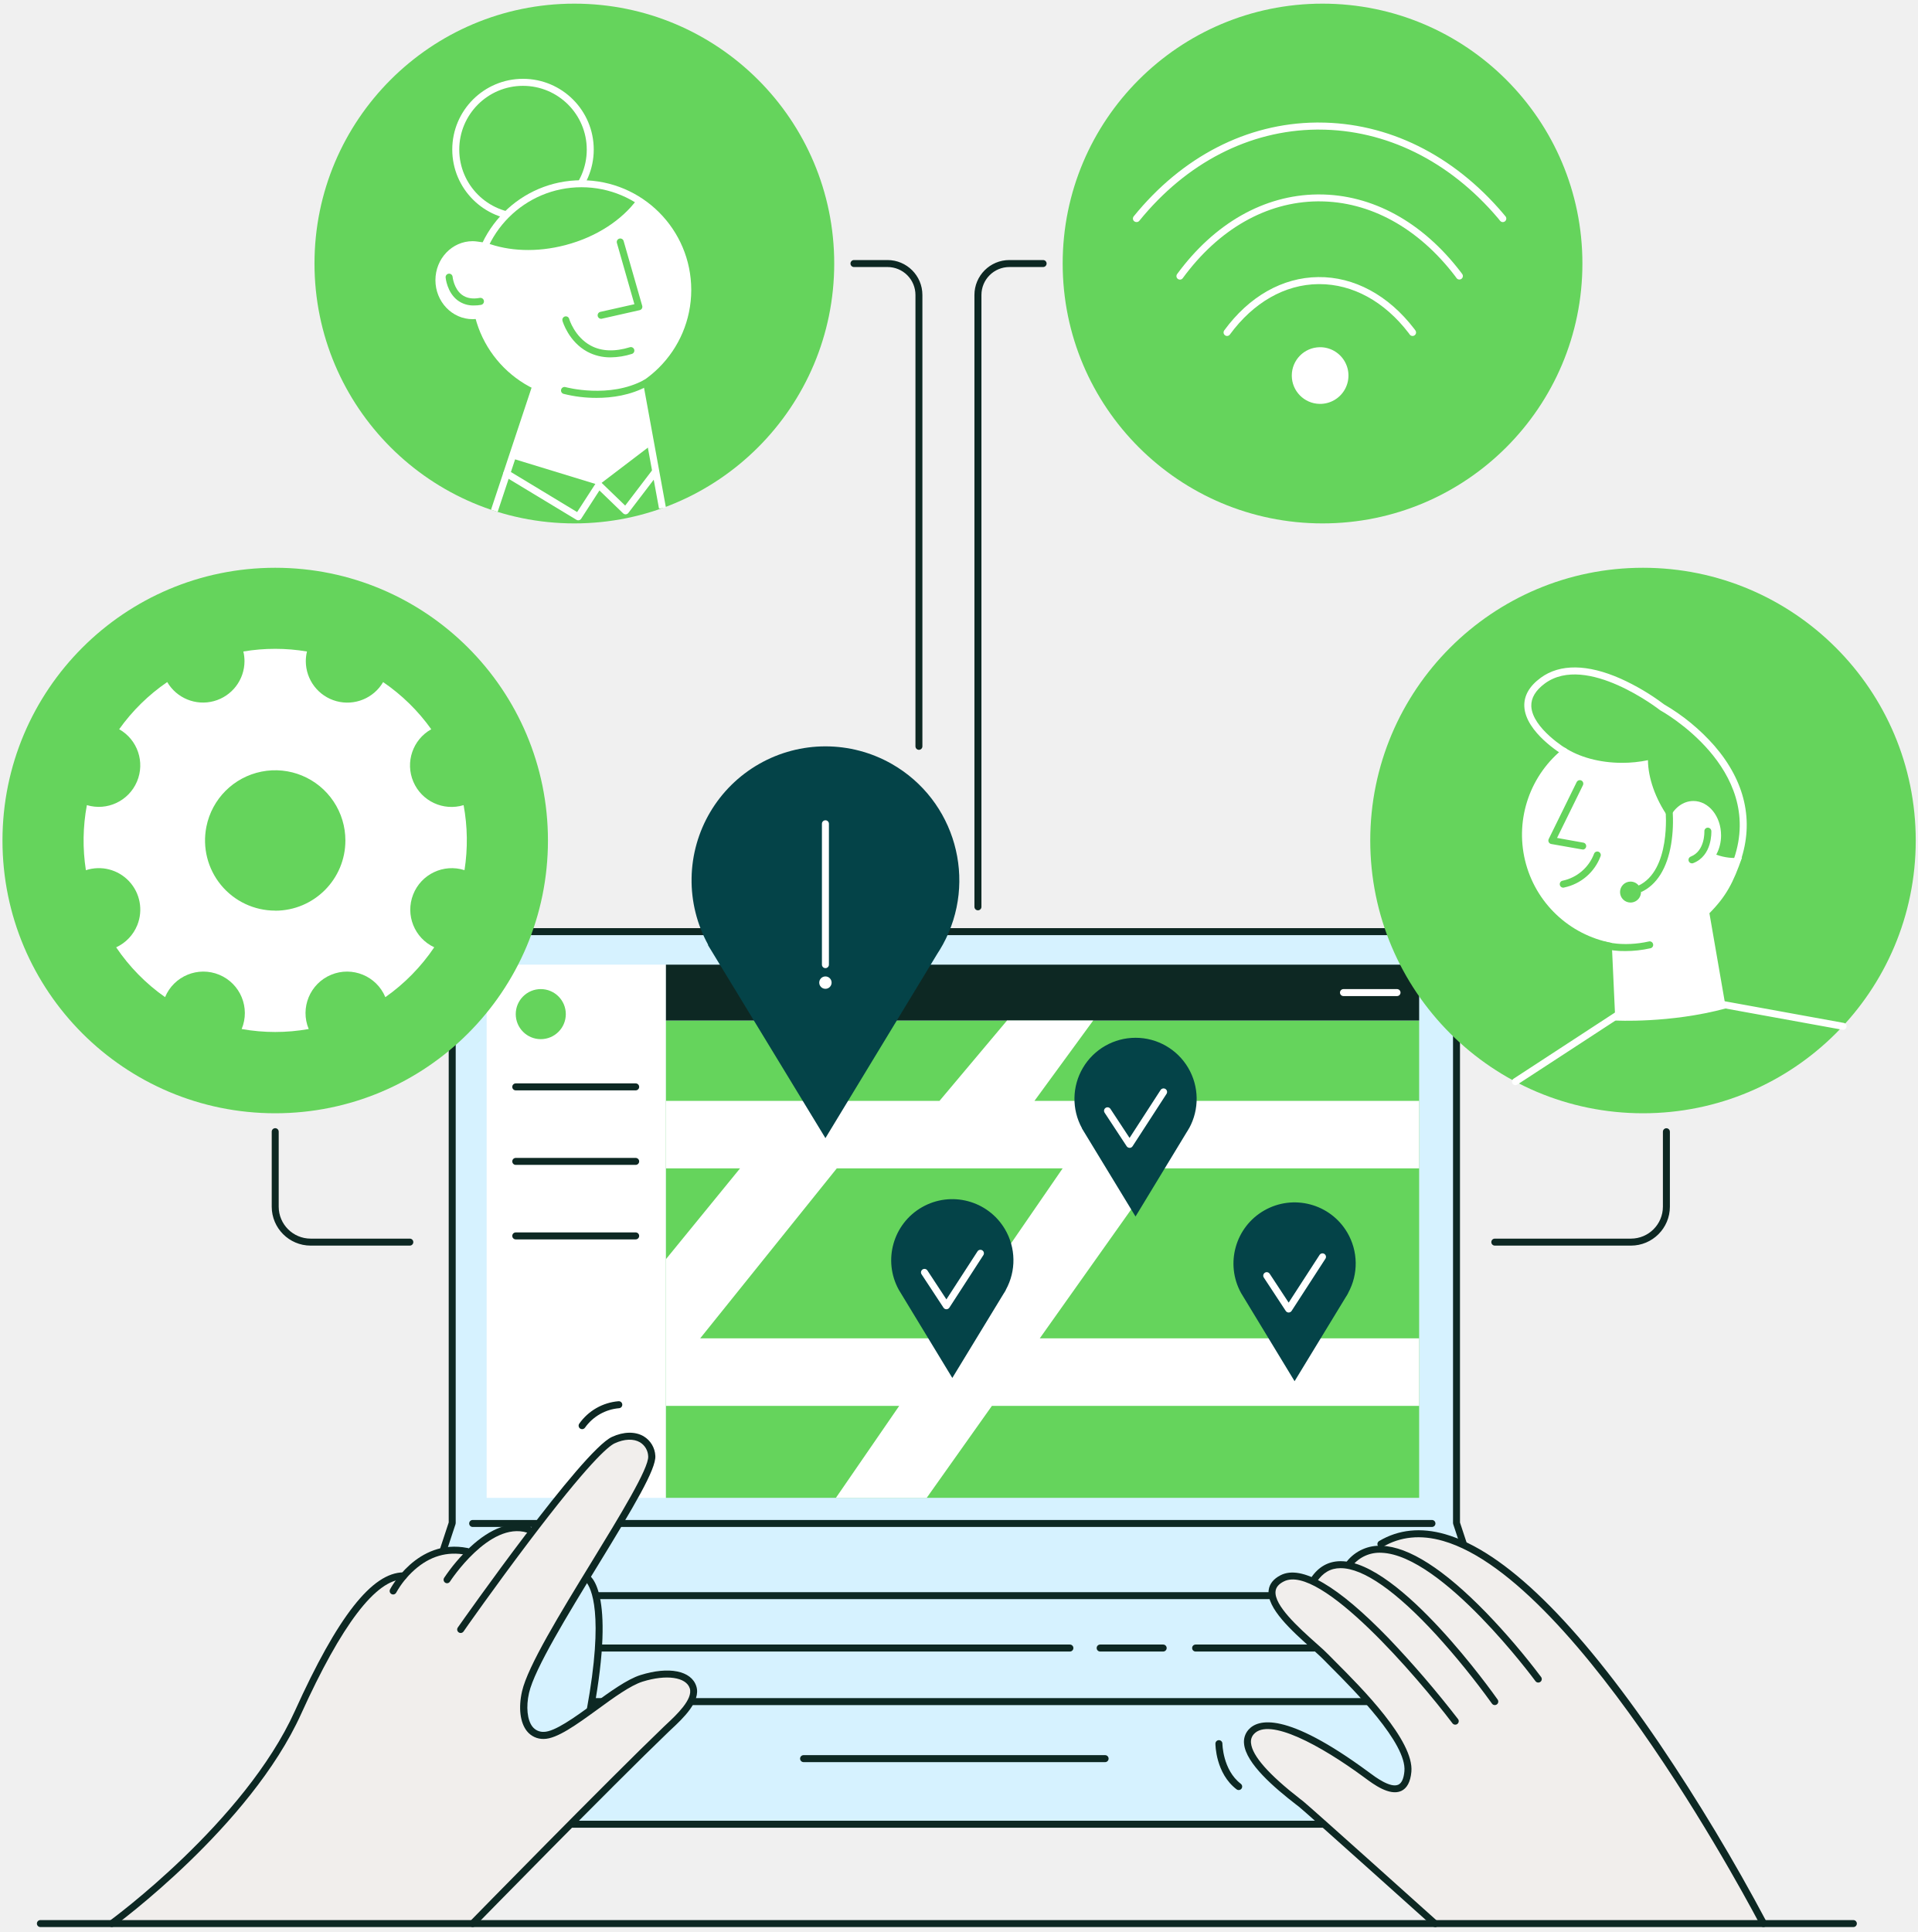
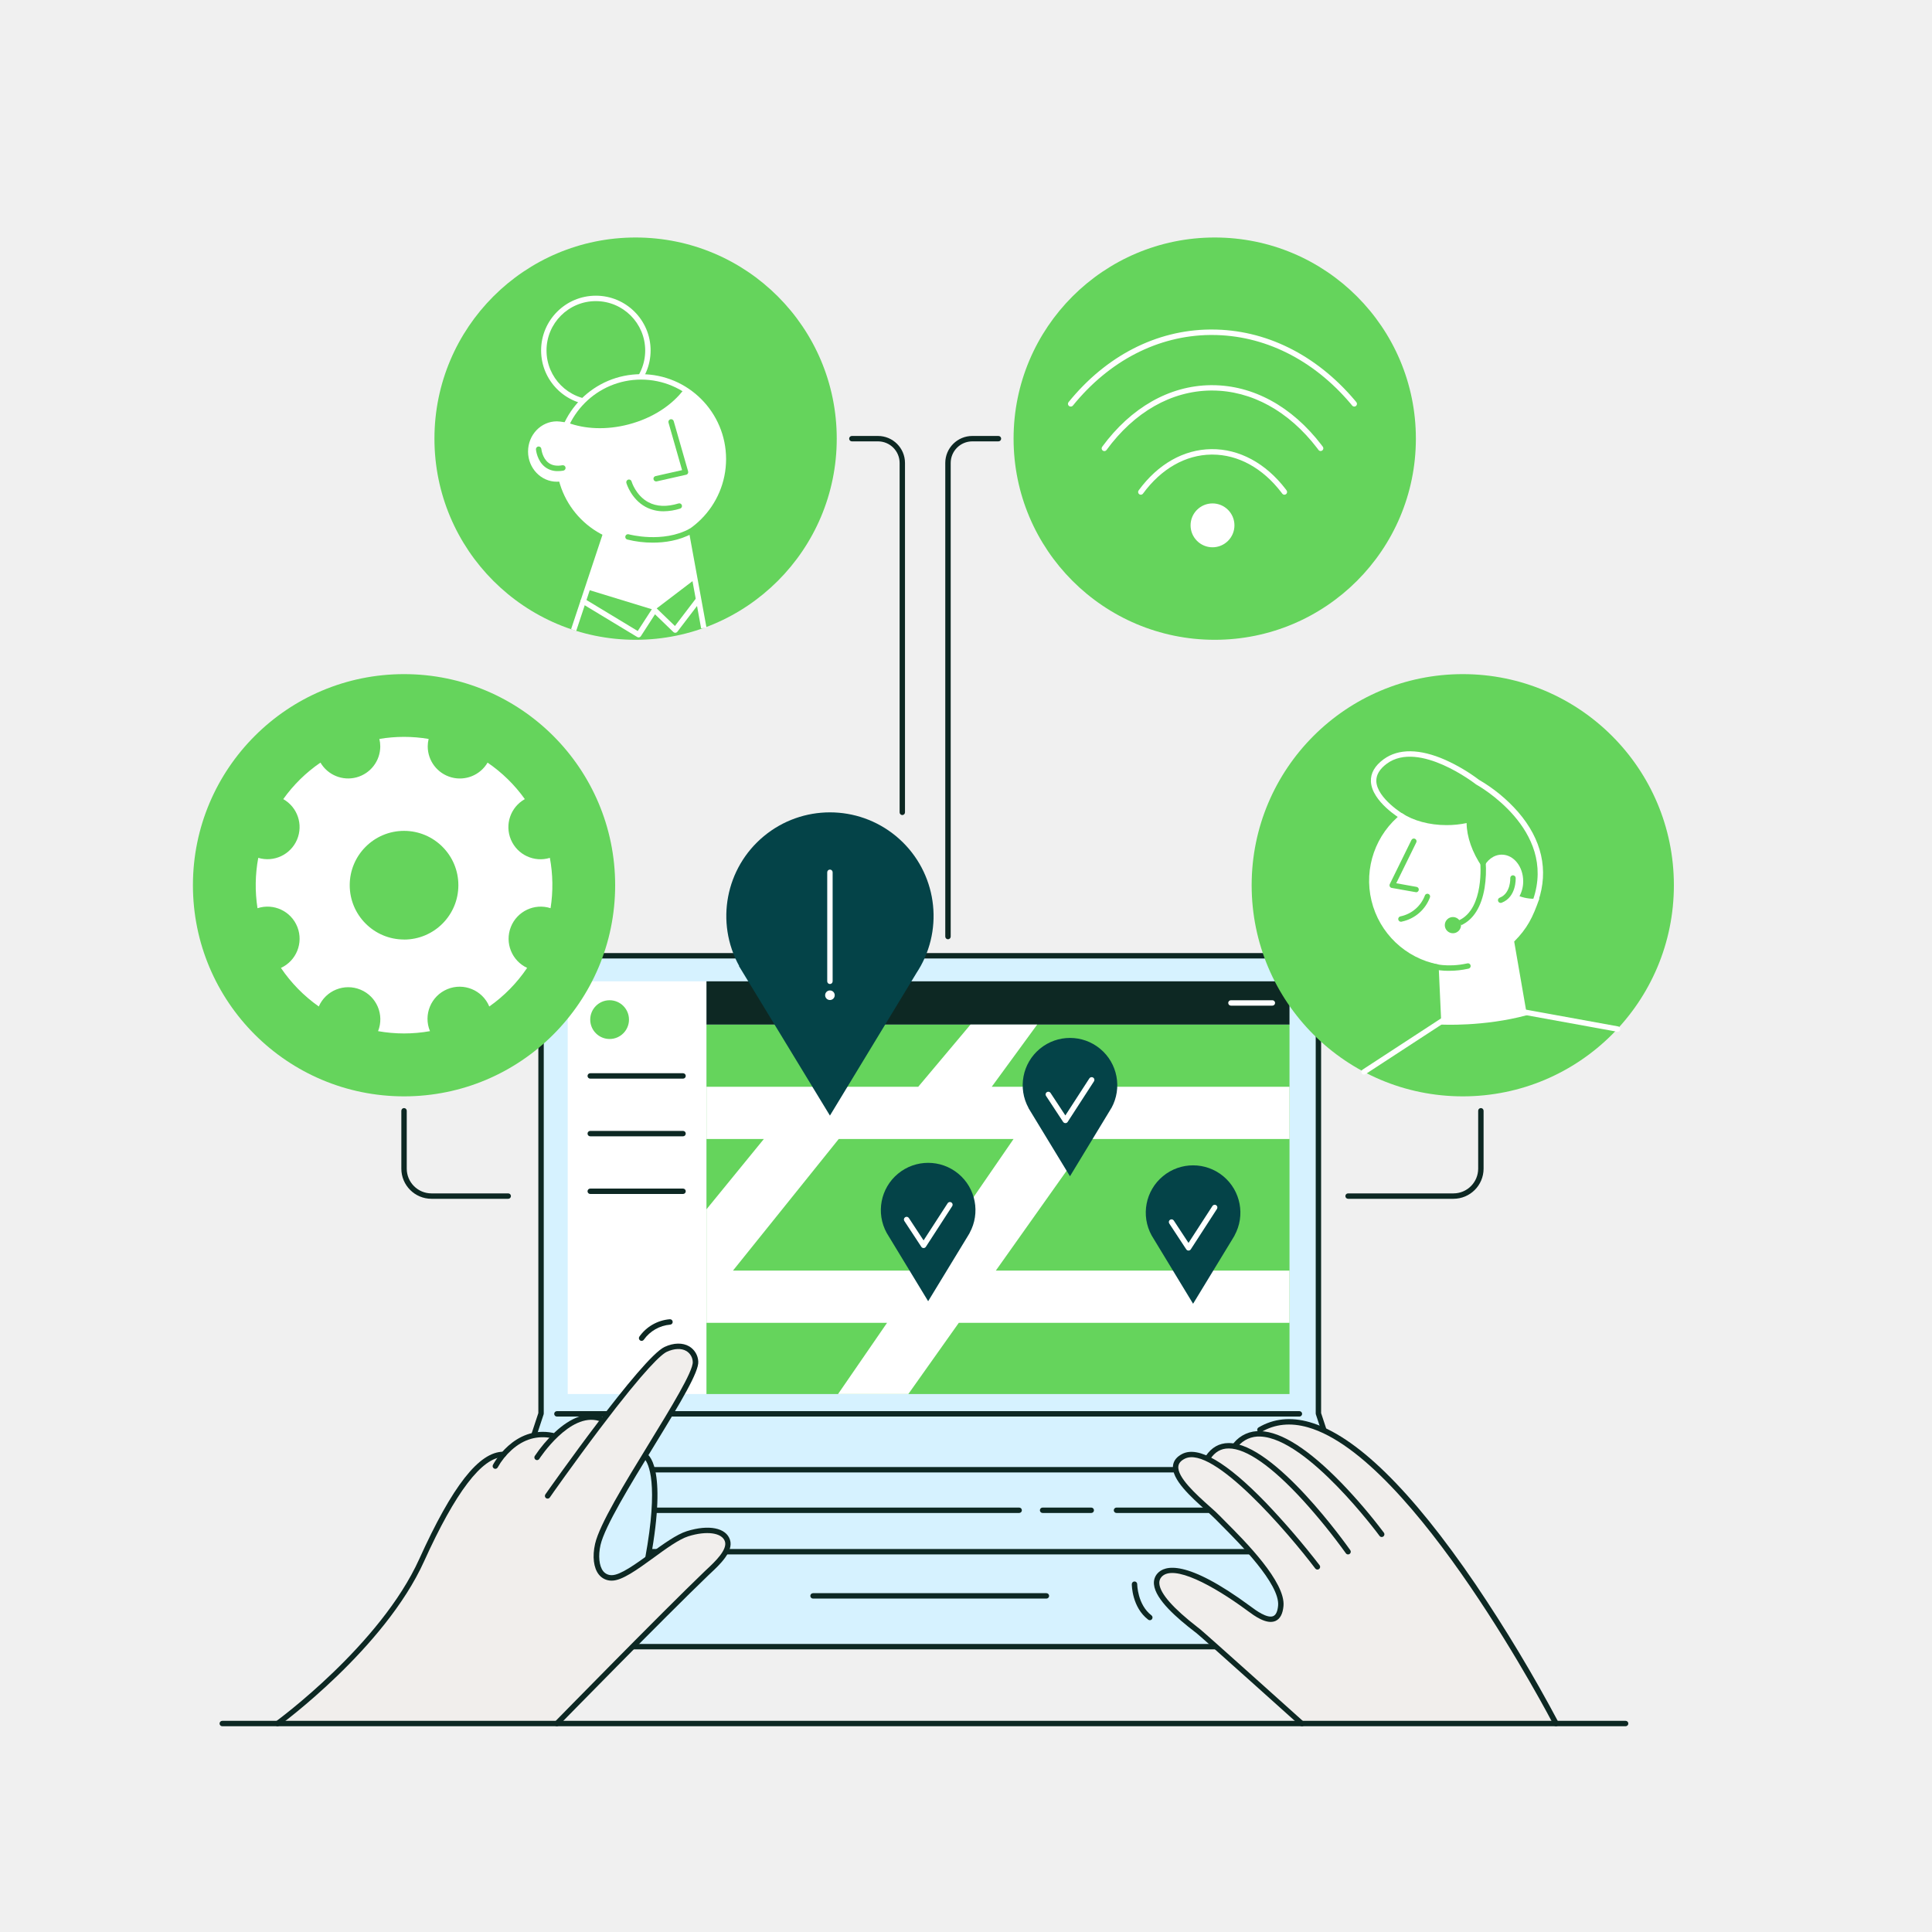
- <svg xmlns="http://www.w3.org/2000/svg" width="272" height="274" fill="none" viewBox="0 0 272 274">
-   <g class="ILUSTRACIÃN 17">
-     <path fill="#D6F2FF" d="M206.572 216.006v-83.877H64.137v83.877l-14.091 42.711h170.617l-14.091-42.711Z" class="Vector" />
-     <path fill="#0D2823" d="M220.663 259.211H50.046a.49.49 0 0 1-.492-.426.496.496 0 0 1 .023-.234l14.064-42.635v-83.788a.496.496 0 0 1 .496-.495h142.435a.496.496 0 0 1 .496.495v83.798l14.064 42.635a.502.502 0 0 1-.063.452.5.5 0 0 1-.406.208v-.01Zm-169.93-.99h169.243l-13.869-42.061a.51.51 0 0 1-.027-.155v-83.382H64.632v83.382c0 .053-.01.105-.026.155l-13.873 42.061Z" class="Vector" />
-     <path fill="#0D2823" d="M203.092 216.557H67.039a.495.495 0 1 1 0-.991h136.053a.5.5 0 0 1 .495.496.495.495 0 0 1-.495.495Zm0 10.236H67.039a.495.495 0 1 1 0-.99h136.053a.495.495 0 0 1 0 .99Zm-51.35 7.43h-86.85a.495.495 0 1 1 0-.991h86.85a.5.5 0 0 1 .495.496.495.495 0 0 1-.495.495Zm13.208 0h-8.916a.495.495 0 0 1 0-.991h8.916a.496.496 0 1 1 0 .991Zm42.93 7.596H62.251a.495.495 0 1 1 0-.991H207.88a.495.495 0 0 1 0 .991Zm-51.145 8.09h-42.764a.5.5 0 0 1-.495-.496.495.495 0 0 1 .495-.495h42.764a.495.495 0 0 1 0 .991Z" class="Vector" />
-     <path fill="#fff" d="M94.448 136.807H69.02v75.621h25.427v-75.621Z" class="Vector" />
-     <path fill="#65D45C" d="M201.276 144.732H94.448v67.696h106.828v-67.696Zm-124.578 2.643a3.55 3.55 0 1 0 0-7.1 3.55 3.55 0 0 0 0 7.1Z" class="Vector" />
-     <path fill="#0D2823" d="M90.155 154.639H73.15a.495.495 0 1 1 0-.991h17.006a.495.495 0 0 1 0 .991Zm0 10.568H73.15a.495.495 0 1 1 0-.99h17.006a.494.494 0 1 1 0 .99Zm0 10.567H73.15a.495.495 0 1 1 0-.991h17.006a.494.494 0 1 1 0 .991Zm111.121-38.967H94.448v7.925h106.828v-7.925Z" class="Vector" />
-     <path fill="#fff" d="M198.138 141.266h-7.595a.495.495 0 0 1 0-.991h7.595a.5.5 0 0 1 .351.145.5.5 0 0 1 0 .701.496.496 0 0 1-.351.145Zm3.138 24.436v-9.577h-54.557l8.325-11.393h-12.218l-9.576 11.393H94.448v9.577h10.511l-10.51 12.878v20.804h33.084l-8.978 13.044h12.878l9.247-13.044h60.596v-9.576h-53.807l17.089-24.106h36.718Zm-67.151 24.106h-34.82l19.375-24.106h32.032l-16.587 24.106Z" class="Vector" />
-     <path fill="#044348" d="M142.661 182.913a8.665 8.665 0 0 0-.133-8.59 8.671 8.671 0 0 0-11.757-3.118 8.671 8.671 0 0 0-3.3 11.708l7.595 12.509 7.265-11.935c.119-.178.231-.36.33-.548v-.026Z" class="Vector" />
-     <path fill="#fff" d="M134.23 185.681a.497.497 0 0 1-.416-.225l-3.11-4.732a.484.484 0 0 1-.072-.373.51.51 0 0 1 .214-.314.5.5 0 0 1 .686.142l2.695 4.102 4.402-6.796a.488.488 0 0 1 .314-.227.503.503 0 0 1 .521.207.514.514 0 0 1 .073.38.497.497 0 0 1-.079.181l-4.812 7.43a.506.506 0 0 1-.416.225Z" class="Vector" />
-     <path fill="#044348" d="M168.649 160.016a8.663 8.663 0 0 0-7.595-12.836 8.663 8.663 0 0 0-7.595 12.836h-.02l7.611 12.512 7.242-11.934c.119-.179.231-.364.33-.552l.027-.026Z" class="Vector" />
-     <path fill="#fff" d="M160.205 162.787a.503.503 0 0 1-.413-.225l-3.11-4.732a.493.493 0 0 1 .31-.783.5.5 0 0 1 .382.089.5.5 0 0 1 .133.149l2.698 4.098 4.399-6.793a.504.504 0 0 1 .693-.148.5.5 0 0 1 .149.693l-4.815 7.43a.5.5 0 0 1-.413.228l-.013-.006Z" class="Vector" />
-     <path fill="#044348" d="M191.204 183.372a8.665 8.665 0 0 0-.133-8.59 8.671 8.671 0 0 0-11.757-3.118 8.671 8.671 0 0 0-3.3 11.708l7.595 12.512 7.265-11.934c.119-.179.231-.364.33-.552v-.026Z" class="Vector" />
-     <path fill="#fff" d="M182.772 186.144a.502.502 0 0 1-.416-.225l-3.11-4.732a.484.484 0 0 1-.072-.373.503.503 0 0 1 .393-.387.501.501 0 0 1 .507.215l2.695 4.098 4.402-6.793a.497.497 0 0 1 .876.179.492.492 0 0 1-.047.36l-4.812 7.43a.509.509 0 0 1-.416.228Z" class="Vector" />
-     <path fill="#65D45C" d="M39.033 157.886c21.364 0 38.682-17.318 38.682-38.682S60.397 80.522 39.033 80.522.351 97.84.351 119.204s17.318 38.682 38.682 38.682Zm193.99 0c21.364 0 38.683-17.318 38.683-38.682s-17.319-38.682-38.683-38.682c-21.363 0-38.682 17.318-38.682 38.682s17.319 38.682 38.682 38.682ZM81.46 74.23c20.355 0 36.856-16.501 36.856-36.856S101.815.518 81.46.518s-36.856 16.5-36.856 36.856c0 20.355 16.5 36.856 36.856 36.856Zm106.114 0c20.355 0 36.856-16.501 36.856-36.856S207.929.518 187.574.518s-36.856 16.5-36.856 36.856c0 20.355 16.501 36.856 36.856 36.856Z" class="Vector" />
-     <path fill="#044348" d="M133.702 134.002a18.994 18.994 0 0 0-7.218-25.656 18.99 18.99 0 0 0-28.398 16.207 18.99 18.99 0 0 0 2.356 9.449h-.05l16.677 27.408 15.867-26.144c.257-.393.502-.796.73-1.208l.036-.056Z" class="Vector" />
-     <path fill="#0D2823" d="M58.124 176.655H44.056a5.528 5.528 0 0 1-5.518-5.518v-10.61a.496.496 0 1 1 .99 0v10.61a4.534 4.534 0 0 0 4.528 4.527h14.068a.495.495 0 1 1 0 .991Zm72.209-70.312a.495.495 0 0 1-.495-.495V41.834a3.96 3.96 0 0 0-3.963-3.963h-4.788a.496.496 0 0 1 0-.99h4.782a4.953 4.953 0 0 1 4.953 4.953v64.014a.494.494 0 0 1-.489.495Zm8.364 22.759a.495.495 0 0 1-.495-.495V41.834a4.953 4.953 0 0 1 4.954-4.953h4.788a.495.495 0 0 1 0 .99h-4.785a3.962 3.962 0 0 0-3.963 3.963v86.773a.496.496 0 0 1-.499.495Zm92.623 47.553h-19.312a.495.495 0 0 1 0-.991h19.312a4.534 4.534 0 0 0 4.527-4.527v-10.61a.496.496 0 1 1 .991 0v10.61a5.525 5.525 0 0 1-5.518 5.518Z" class="Vector" />
-     <path fill="#fff" d="M65.751 114.187a5.886 5.886 0 0 1-7.128-3.322 5.887 5.887 0 0 1 2.541-7.443 27.247 27.247 0 0 0-6.825-6.687 5.887 5.887 0 0 1-10.967-2.972c.002-.46.058-.92.165-1.367a27.118 27.118 0 0 0-9.025 0c.109.446.164.904.165 1.364a5.884 5.884 0 0 1-10.96 2.971 27.273 27.273 0 0 0-6.816 6.691 5.882 5.882 0 0 1 2.522 7.429 5.884 5.884 0 0 1-7.102 3.333 27.28 27.28 0 0 0-.139 9.23 5.883 5.883 0 0 1 7.289 7.788 5.887 5.887 0 0 1-2.996 3.149 27.378 27.378 0 0 0 6.935 7.066 5.882 5.882 0 0 1 10.864 4.521 27.08 27.08 0 0 0 9.51 0 5.884 5.884 0 1 1 10.869-4.517 27.331 27.331 0 0 0 6.934-7.074 5.884 5.884 0 0 1-2.99-7.485 5.889 5.889 0 0 1 7.283-3.455 27.318 27.318 0 0 0-.132-9.246l.003.026Zm-26.718 14.959a9.95 9.95 0 0 1-9.762-11.894 9.947 9.947 0 0 1 7.82-7.82 9.956 9.956 0 0 1 10.218 4.232 9.953 9.953 0 0 1 1.677 5.529 9.954 9.954 0 0 1-9.953 9.963v-.01Z" class="Vector" />
-     <path fill="#65D45C" d="M74.169 30.753a9.537 9.537 0 1 0 0-19.073 9.537 9.537 0 1 0 0 19.073Z" class="Vector" />
-     <path fill="#fff" d="M74.169 31.244A10.033 10.033 0 1 1 84.21 21.215a10.042 10.042 0 0 1-10.042 10.03Zm0-19.07a9.042 9.042 0 1 0 9.051 9.041 9.051 9.051 0 0 0-9.051-9.041Z" class="Vector" />
-     <path fill="#65D45C" d="M82.477 56.193c8.322 0 15.068-6.746 15.068-15.068S90.8 26.057 82.477 26.057 67.41 32.803 67.41 41.125s6.746 15.068 15.068 15.068Z" class="Vector" />
-     <path fill="#fff" d="M82.478 56.69A15.564 15.564 0 1 1 98.04 41.125a15.584 15.584 0 0 1-15.563 15.563Zm0-30.137A14.573 14.573 0 1 0 97.05 41.126a14.59 14.59 0 0 0-14.572-14.573Z" class="Vector" />
-     <path fill="#fff" d="M90.356 28.283c-2.123 2.892-5.735 5.32-10.17 6.479-4.069 1.066-8.058.868-11.212-.33-.023.042-1.274-.228-1.935-.228-2.919 0-5.283 2.476-5.283 5.53 0 3.055 2.368 5.532 5.283 5.532.313-.001.625-.03.932-.089A15.068 15.068 0 1 0 90.356 28.27v.013Z" class="Vector" />
-     <path fill="#fff" d="m75.486 54.695-5.844 17.59.94.313 5.844-17.59-.94-.313Zm15.593-1.133-.974.178 3.364 18.406.975-.178-3.365-18.406Z" class="Vector" />
-     <path fill="#fff" d="M82.009 73.791a.482.482 0 0 1-.255-.072L71.61 67.587a.497.497 0 0 1 .515-.85l9.728 5.885 2.659-4.108a.495.495 0 0 1 .76-.089l3.397 3.28 3.824-5.013a.496.496 0 1 1 .79.6l-4.165 5.456a.506.506 0 0 1-.356.195.498.498 0 0 1-.383-.139l-3.362-3.246-2.592 4.012a.495.495 0 0 1-.416.221Z" class="Vector" />
-     <path fill="#fff" d="m72.584 65.003 12.344 3.778 7.403-5.637-1.472-9.497-14.903.852-3.372 10.504Z" class="Vector" />
-     <path fill="#65D45C" d="M67.188 43.322a3.676 3.676 0 0 1-2.295-.733c-1.486-1.13-1.684-3.15-1.69-3.236a.497.497 0 1 1 .99-.09c0 .027.172 1.684 1.32 2.543.641.482 1.49.634 2.527.443a.503.503 0 1 1 .178.99c-.34.06-.685.088-1.03.083Zm18.096 1.892a.499.499 0 0 1-.109-.99l4.802-1.08-2.487-8.702a.497.497 0 0 1 .955-.274l2.641 9.207a.504.504 0 0 1-.052.39.49.49 0 0 1-.33.227l-5.31 1.199a.614.614 0 0 1-.11.023Zm1.315 5.468a6.88 6.88 0 0 1-3.303-.802c-2.641-1.433-3.483-4.247-3.516-4.366a.497.497 0 0 1 .718-.586.496.496 0 0 1 .233.312c0 .023.766 2.543 3.048 3.771 1.525.822 3.404.898 5.577.228a.495.495 0 0 1 .29.945 10.3 10.3 0 0 1-3.047.498Zm-1.972 5.746a18.908 18.908 0 0 1-4.71-.575.492.492 0 0 1-.33-.607.498.498 0 0 1 .612-.347c.06.02 6.228 1.684 11.184-1.03a.499.499 0 0 1 .456.878c-2.414 1.321-5.04 1.681-7.212 1.681Z" class="Vector" />
-     <path fill="#fff" d="M187.168 57.28a4.019 4.019 0 1 0 0-8.037 4.019 4.019 0 0 0 0 8.037Zm-13.136-9.633a.488.488 0 0 1-.489-.42.495.495 0 0 1 .09-.37c3.526-4.82 8.255-7.505 13.331-7.561 5.075-.056 9.943 2.55 13.611 7.337l.166.225a.495.495 0 0 1-.106.693.497.497 0 0 1-.694-.105l-.158-.218c-3.431-4.478-7.925-6.935-12.658-6.935h-.151c-4.749.053-9.204 2.596-12.549 7.16a.486.486 0 0 1-.393.194Z" class="Vector" />
-     <path fill="#fff" d="M167.348 39.656a.471.471 0 0 1-.29-.096.489.489 0 0 1-.109-.69c5.283-7.2 12.33-11.211 19.886-11.294h.244c7.526 0 14.646 3.887 20.065 10.964l.247.33a.491.491 0 0 1-.117.678.496.496 0 0 1-.682-.094l-.241-.33c-5.221-6.816-12.06-10.567-19.275-10.567h-.228c-7.238.08-14.021 3.946-19.1 10.897a.489.489 0 0 1-.4.202Z" class="Vector" />
-     <path fill="#fff" d="M161.193 31.493a.5.5 0 0 1-.33-.11.498.498 0 0 1-.073-.696c6.865-8.47 16.059-13.209 25.886-13.308h.357c9.808 0 19.087 4.577 26.164 12.915l.33.396c.041.05.071.109.09.171.018.063.024.128.018.193a.5.5 0 0 1-.352.423.493.493 0 0 1-.526-.163l-.313-.386c-6.879-8.104-15.891-12.549-25.401-12.549h-.33c-9.531.11-18.453 4.703-25.13 12.942a.5.5 0 0 1-.39.172Zm85.875 90.124a7.722 7.722 0 0 1-3.653-.407 5.707 5.707 0 0 0 .681-2.74c0-2.692-1.757-4.871-3.923-4.871-1.47 0-2.751.99-3.422 2.496-.046-.062-.092-.119-.135-.181-1.889-2.708-2.866-5.641-2.889-8.104a17.641 17.641 0 0 1-3.666.376c-3.22 0-6.119-.832-8.15-2.163a15.632 15.632 0 0 0-5.613 16.011 15.625 15.625 0 0 0 12.294 11.692l.505 11.006s7.76.426 15.685-1.72l-2.338-13.496c2.408-2.431 3.385-4.363 4.624-7.899Z" class="Vector" />
-     <path fill="#fff" d="M214.933 153.9a.492.492 0 0 1-.467-.667.496.496 0 0 1 .196-.244l14.632-9.55a.492.492 0 0 1 .367-.059.492.492 0 0 1 .377.576.5.5 0 0 1-.202.312l-14.632 9.547a.478.478 0 0 1-.271.085Zm46.423-7.867h-.089l-16.987-3.087a.507.507 0 0 1-.327-.203.479.479 0 0 1-.08-.18.498.498 0 0 1 .585-.592l16.984 3.088a.496.496 0 1 1-.086.991v-.017Zm-14.496-23.92-.935-.33c4.395-12.849-10.283-20.953-10.432-21.032l-.069-.046c-.106-.083-10.402-8.08-16.3-3.788-1.344.99-1.981 2.07-1.942 3.246.149 3.144 5.063 6.099 5.096 6.099l-.506.852c-.221-.128-5.405-3.246-5.58-6.915-.07-1.528.72-2.906 2.348-4.091 2.717-1.981 6.621-1.932 11.293.132a32.087 32.087 0 0 1 6.169 3.649 28.738 28.738 0 0 1 7.152 5.881c4.359 5.04 5.641 10.683 3.706 16.343Z" class="Vector" />
-     <path fill="#65D45C" d="M224.431 120.461h-.089l-4.33-.763a.484.484 0 0 1-.356-.263.487.487 0 0 1-.004-.443l3.963-8.071a.507.507 0 0 1 .285-.252.49.49 0 0 1 .63.309.5.5 0 0 1-.023.379l-3.672 7.479 3.678.661a.494.494 0 0 1 .454.536.498.498 0 0 1-.536.454v-.026Zm-2.682 5.429a.499.499 0 0 1-.109-.991 6.108 6.108 0 0 0 4.425-3.774.485.485 0 0 1 .43-.361.5.5 0 0 1 .542.462.501.501 0 0 1-.027.196 7.038 7.038 0 0 1-5.152 4.441.415.415 0 0 1-.109.027Zm18.219-3.446a.496.496 0 0 1-.179-.958c2.051-.793 1.942-3.557 1.939-3.586a.494.494 0 0 1 .469-.519.508.508 0 0 1 .521.469c0 .142.152 3.507-2.572 4.56a.477.477 0 0 1-.178.034Zm-7.226 4.08-.413-.899c4.689-2.139 3.907-10.59 3.897-10.676l.99-.095a20.642 20.642 0 0 1-.198 4.847c-.574 3.448-2.047 5.809-4.276 6.823Z" class="Vector" />
-     <path fill="#65D45C" d="M231.216 128.001a1.486 1.486 0 1 0 0-2.971 1.486 1.486 0 0 0 0 2.971Zm-.716 6.881a11.348 11.348 0 0 1-3.253-.409.5.5 0 0 1-.071-.915.497.497 0 0 1 .378-.03c.047 0 2.593.809 6.275 0a.489.489 0 0 1 .393.047.5.5 0 0 1 .234.32.49.49 0 0 1-.413.597 16.055 16.055 0 0 1-3.543.39Z" class="Vector" />
-     <path fill="#fff" d="M117.069 137.303a.496.496 0 0 1-.496-.495v-19.979a.495.495 0 0 1 .991 0v19.979a.495.495 0 0 1-.495.495Zm-.001 2.932a.878.878 0 1 0 0-1.756.878.878 0 0 0 0 1.756Z" class="Vector" />
-     <path fill="#D6F2FF" d="M83.108 223.689s3.764 1.622.597 18.876c-3.166 17.254-15.47 1.73-15.47 1.73l7.35-14.074 7.523-6.532Z" class="Vector" />
-     <path fill="#0D2823" d="M77.794 251.203c-4.66 0-9.715-6.311-9.946-6.605l-.201-.251 7.542-14.444 7.83-6.796.287.126c.422.182 4.035 2.269.885 19.417-.905 4.953-2.672 7.767-5.244 8.411a4.866 4.866 0 0 1-1.153.142Zm-8.965-6.971c1.056 1.255 6.023 6.832 9.877 5.871 2.163-.541 3.682-3.107 4.51-7.631 2.523-13.734.592-17.327-.102-18.13l-7.136 6.189-7.15 13.701Z" class="Vector" />
-     <path fill="#F1EEEC" d="M195.44 219.72s.525-1.199 2.312-1.651a29.755 29.755 0 0 1 4.57-.565s6.647 1.034 12.024 5.987c5.376 4.953 18.522 19.483 21.494 25.427l14.252 23.885h-47.057l-21.989-19.813s-5.802-5.284-3.603-7.371c2.199-2.087 5.888-.106 5.888-.106l8.863 4.809 5.089 3.302s4.131.214 1.446-5.944c-2.684-6.159-14.923-16.627-14.923-16.627l-3.665-4.976 1.981-2.589 4.237.554 1.783-1.651 3.283-.66 1.832-1.46 2.183-.551ZM15.854 272.804s15.643-11.977 20.907-20.688c5.264-8.712 14.345-29.78 20.041-28.624 0 0 6.212-5.419 9.626-3.144 0 0 5.726-5.399 9.029-3.13l8.962-10.858s3.368-3.441 5.419-2.642c2.05.799 2.414 1.605 2.562 3.055.149 1.449-8.737 16.058-8.737 16.058s-11.182 17.113-9.359 20.108c0 0 1.295 5.742 6.822 1.423 5.528-4.319 9.61-6.684 12.219-6.862 2.609-.178 3.87.234 4.722 1.265.852 1.03-1.417 4.336-2.282 5.656L71.68 268.102l-4.336 4.418-51.489.284Z" class="Vector" />
-     <path fill="#0D2823" d="M262.862 273.299H5.727a.495.495 0 1 1 0-.99h257.135a.496.496 0 0 1 .35.845.492.492 0 0 1-.35.145Z" class="Vector" />
-     <path fill="#0D2823" d="M15.854 273.299a.495.495 0 0 1-.29-.895c.191-.139 19.13-13.981 26.256-29.743 6.066-13.417 10.967-19.665 15.422-19.665a.495.495 0 1 1 0 .991c-3.91 0-8.794 6.419-14.53 19.08-7.236 16.006-26.389 30.001-26.58 30.14a.502.502 0 0 1-.278.092Z" class="Vector" />
-     <path fill="#0D2823" d="M55.755 226.133a.497.497 0 0 1-.44-.717c.037-.073 3.835-7.308 10.994-5.875a.491.491 0 0 1 .413.586.5.5 0 0 1-.406.393.493.493 0 0 1-.198-.008c-2.685-.535-5.159.188-7.358 2.153-1.024.919-1.89 2-2.562 3.2a.498.498 0 0 1-.443.268Z" class="Vector" />
-     <path fill="#0D2823" d="M63.407 224.538a.489.489 0 0 1-.434-.258.496.496 0 0 1 .017-.505 25.187 25.187 0 0 1 3.663-4.332c2.955-2.758 5.861-3.804 8.4-3.032a.497.497 0 0 1-.287.951c-5.356-1.651-10.897 6.862-10.943 6.935a.495.495 0 0 1-.416.241Z" class="Vector" />
-     <path fill="#0D2823" d="M67.04 273.299a.486.486 0 0 1-.462-.301.494.494 0 0 1 .108-.541c.192-.195 19.444-19.879 27.475-27.583.125-.123.274-.258.432-.407 1.305-1.221 3.735-3.49 3.236-5.026-.518-1.601-3.338-2.001-6.7-.947-1.71.538-4.101 2.272-6.41 3.962-2.952 2.14-5.739 4.164-7.594 4.164a2.95 2.95 0 0 1-2.397-1.112c-.962-1.206-1.22-3.303-.688-5.644.813-3.556 5.396-11.046 9.83-18.288 4.02-6.568 8.18-13.364 8.062-15.041a2.416 2.416 0 0 0-1.16-1.982c-.914-.541-2.222-.492-3.589.139-.925.426-3.738 2.81-12.195 13.995-4.835 6.393-9.22 12.634-9.246 12.697a.5.5 0 0 1-.514.2.5.5 0 0 1-.38-.398.496.496 0 0 1 .081-.37c.72-1.024 17.64-25.081 21.858-27.026 1.65-.766 3.302-.799 4.507-.089a3.424 3.424 0 0 1 1.651 2.764c.133 1.859-3.011 7.146-8.202 15.63-4.188 6.839-8.933 14.592-9.709 17.99-.452 1.982-.257 3.864.492 4.805a1.945 1.945 0 0 0 1.585.727c1.546 0 4.333-2.021 7.024-3.963 2.374-1.724 4.831-3.507 6.697-4.092 4.032-1.264 7.222-.627 7.925 1.586.694 2.136-1.931 4.59-3.5 6.056a14.1 14.1 0 0 0-.423.399c-8.02 7.695-27.26 27.363-27.455 27.561a.489.489 0 0 1-.34.135Zm15.52-70.612a.526.526 0 0 1-.267-.076.502.502 0 0 1-.152-.687 7.573 7.573 0 0 1 5.584-3.2.498.498 0 0 1 .532.459.495.495 0 0 1-.46.532 6.604 6.604 0 0 0-4.817 2.744.504.504 0 0 1-.42.228Zm167.532 70.612a.49.49 0 0 1-.439-.274c-.251-.489-25.457-48.873-44.98-54.487-3.186-.915-6.079-.624-8.586.865a.487.487 0 0 1-.364.047.487.487 0 0 1-.266-.77.497.497 0 0 1 .145-.129c2.757-1.634 5.911-1.958 9.368-.967 8.391 2.41 18.622 12.409 30.401 29.72a278.497 278.497 0 0 1 15.19 25.275.496.496 0 0 1-.215.661.498.498 0 0 1-.254.059Zm-38.084-31.481a.49.49 0 0 1-.407-.211 110.436 110.436 0 0 0-7.849-9.696c-5.696-6.224-10.395-9.51-13.599-9.51h-.046c-1.387 0-2.48.64-3.338 1.915a.505.505 0 0 1-.317.223.484.484 0 0 1-.38-.073.507.507 0 0 1-.207-.521.497.497 0 0 1 .081-.18c1.041-1.546 2.437-2.338 4.151-2.355h.056c8.355 0 21.693 18.823 22.258 19.629a.5.5 0 0 1 .034.511.5.5 0 0 1-.437.268Z" class="Vector" />
-     <path fill="#0D2823" d="M203.531 273.299a.488.488 0 0 1-.33-.125c-.179-.162-17.832-16.023-18.968-16.934a9.616 9.616 0 0 0-.43-.331c-3.028-2.344-7.086-5.785-7.36-8.585a2.58 2.58 0 0 1 .627-2.011c1.304-1.486 5.244-2.688 17.013 5.983l.179.132c.802.598 2.929 2.183 4.048 1.684.482-.214.779-.855.875-1.905.37-3.963-7.166-11.518-10.382-14.741a91.74 91.74 0 0 1-1.037-1.05c-.429-.446-1.073-1.021-1.819-1.688-2.675-2.394-6.344-5.67-6.014-8.212.112-.885.684-1.599 1.688-2.114 2.972-1.516 8.126 1.499 15.342 8.956a144.993 144.993 0 0 1 9.827 11.442.496.496 0 1 1-.792.598c-4.914-6.486-18.787-22.736-23.925-20.111-.707.36-1.086.806-1.159 1.357-.261 2.021 3.322 5.225 5.693 7.348.759.66 1.417 1.265 1.872 1.737.255.264.605.617 1.024 1.037 3.599 3.606 11.082 11.105 10.67 15.52-.133 1.433-.625 2.348-1.46 2.721-1.651.73-3.943-.99-5.043-1.799l-.175-.129c-6.185-4.557-13.539-8.56-15.679-6.126a1.61 1.61 0 0 0-.33.589 1.612 1.612 0 0 0-.056.673c.175 1.803 2.523 4.464 6.981 7.925l.446.347c1.146.931 18.278 16.316 19.004 16.97a.493.493 0 0 1-.33.862v-.02Zm-27.848-19.428a.478.478 0 0 1-.3-.102c-2.972-2.269-3.002-6.33-3.002-6.502a.496.496 0 0 1 .991 0c0 .036.039 3.748 2.612 5.716a.495.495 0 0 1-.301.888Z" class="Vector" />
-     <path fill="#0D2823" d="M186.359 234.223h-16.786a.495.495 0 0 1 0-.991h16.786a.5.5 0 0 1 .495.496.495.495 0 0 1-.495.495Zm31.814 4.402a.499.499 0 0 1-.399-.201c-.132-.179-13.209-17.879-21.828-18.206a4.954 4.954 0 0 0-4.144 1.833.505.505 0 0 1-.338.172.5.5 0 0 1-.48-.269.485.485 0 0 1-.03-.378.488.488 0 0 1 .095-.169 5.94 5.94 0 0 1 4.933-2.179c3.844.145 8.82 3.335 14.797 9.48a98.516 98.516 0 0 1 7.794 9.131.491.491 0 0 1-.109.69.471.471 0 0 1-.291.096Z" class="Vector" />
+ <svg xmlns="http://www.w3.org/2000/svg" viewBox="0 0 1072 1072">
+   <defs>
+     <style>.cls-1{fill:#d6f2ff;}.cls-2{fill:#0d2823;}.cls-3{fill:#fff;}.cls-4{fill:#65d45c;}.cls-5{fill:#044348;}.cls-6{fill:#f1eeec;}</style>
+   </defs>
+   <g id="ILUSTRACIÓN_17" data-name="ILUSTRACIÓN 17">
+     <polygon class="cls-1" points="731.54 784.33 731.54 530.33 300.21 530.33 300.21 784.33 257.54 913.67 774.21 913.67 731.54 784.33" />
+     <path class="cls-2" d="M774.21,915.17H257.54a1.5,1.5,0,0,1-1.42-2l42.59-129.11V530.33a1.5,1.5,0,0,1,1.5-1.5H731.54a1.5,1.5,0,0,1,1.5,1.5V784.09L775.63,913.2a1.5,1.5,0,0,1-1.42,2Zm-514.59-3H772.13l-42-127.37a1.5,1.5,0,0,1-.08-.47V531.83H301.71v252.5a1.5,1.5,0,0,1-.08.47Z" />
+     <path class="cls-2" d="M721,786H309a1.5,1.5,0,0,1,0-3H721a1.5,1.5,0,0,1,0,3Z" />
+     <path class="cls-2" d="M721,817H309a1.5,1.5,0,0,1,0-3H721a1.5,1.5,0,0,1,0,3Z" />
+     <path class="cls-2" d="M565.5,839.5h-263a1.5,1.5,0,0,1,0-3h263a1.5,1.5,0,0,1,0,3Z" />
+     <path class="cls-2" d="M605.5,839.5h-27a1.5,1.5,0,0,1,0-3h27a1.5,1.5,0,0,1,0,3Z" />
+     <path class="cls-2" d="M735.5,862.5h-441a1.5,1.5,0,0,1,0-3h441a1.5,1.5,0,0,1,0,3Z" />
+     <path class="cls-2" d="M580.62,887H451.12a1.5,1.5,0,1,1,0-3h129.5a1.5,1.5,0,0,1,0,3Z" />
+     <rect class="cls-3" x="315" y="544.5" width="77" height="229" />
+     <rect class="cls-4" x="392" y="568.5" width="323.5" height="205" />
+     <circle class="cls-4" cx="338.25" cy="565.75" r="10.75" />
+     <path class="cls-2" d="M379,598.5H327.5a1.5,1.5,0,0,1,0-3H379a1.5,1.5,0,0,1,0,3Z" />
+     <path class="cls-2" d="M379,630.5H327.5a1.5,1.5,0,0,1,0-3H379a1.5,1.5,0,0,1,0,3Z" />
+     <path class="cls-2" d="M379,662.5H327.5a1.5,1.5,0,0,1,0-3H379a1.5,1.5,0,0,1,0,3Z" />
+     <rect class="cls-2" x="392" y="544.5" width="323.5" height="24" />
+     <path class="cls-3" d="M706,558H683a1.5,1.5,0,0,1,0-3h23a1.5,1.5,0,0,1,0,3Z" />
+     <path class="cls-3" d="M715.5,632V603H550.29l25.21-34.5h-37l-29,34.5H392v29h31.83L392,671v63H492.19L465,773.5h39L532,734H715.5V705H552.56l51.75-73ZM512.15,705H406.71l58.67-73h97Z" />
+     <path class="cls-5" d="M538,684.12h0a26.25,26.25,0,1,0-46,0H492L515,722,537,685.86c.36-.54.7-1.09,1-1.66Z" />
+     <path class="cls-3" d="M512.47,692.5a1.49,1.49,0,0,1-1.26-.68l-9.42-14.33a1.5,1.5,0,1,1,2.51-1.65l8.16,12.42,13.33-20.58a1.5,1.5,0,1,1,2.51,1.64l-14.57,22.5a1.52,1.52,0,0,1-1.26.68Z" />
+     <path class="cls-5" d="M616.7,614.78h0a26.24,26.24,0,1,0-46,0h-.06l23.05,37.89,21.93-36.14c.36-.54.7-1.1,1-1.67Z" />
+     <path class="cls-3" d="M591.13,623.17a1.51,1.51,0,0,1-1.25-.68l-9.42-14.33a1.5,1.5,0,1,1,2.5-1.65l8.17,12.41,13.32-20.57A1.5,1.5,0,0,1,607,600l-14.58,22.5a1.5,1.5,0,0,1-1.25.69Z" />
+     <path class="cls-5" d="M685,685.51h0a26.25,26.25,0,1,0-46,0H639l23,37.89L684,687.26c.36-.54.7-1.1,1-1.67Z" />
+     <path class="cls-3" d="M659.47,693.9a1.52,1.52,0,0,1-1.26-.68l-9.42-14.33a1.5,1.5,0,0,1,2.51-1.65l8.16,12.41,13.33-20.57a1.5,1.5,0,0,1,2.51,1.63l-14.57,22.5a1.53,1.53,0,0,1-1.26.69Z" />
+     <circle class="cls-4" cx="224.19" cy="491.19" r="117.14" />
+     <circle class="cls-4" cx="811.64" cy="491.19" r="117.14" />
+     <circle class="cls-4" cx="352.67" cy="243.39" r="111.61" />
+     <circle class="cls-4" cx="674.01" cy="243.39" r="111.61" />
+     <path class="cls-5" d="M510.87,536h0a57.5,57.5,0,1,0-100.72,0H410l50.5,83,48.05-79.17c.78-1.19,1.52-2.41,2.21-3.66Z" />
+     <path class="cls-2" d="M282,665.17H239.4a16.73,16.73,0,0,1-16.71-16.71V616.33a1.5,1.5,0,0,1,3,0v32.13a13.73,13.73,0,0,0,13.71,13.71H282a1.5,1.5,0,0,1,0,3Z" />
+     <path class="cls-2" d="M500.67,452.25a1.5,1.5,0,0,1-1.5-1.5V256.9a12,12,0,0,0-12-12H472.67a1.5,1.5,0,1,1,0-3h14.48a15,15,0,0,1,15,15V450.75A1.5,1.5,0,0,1,500.67,452.25Z" />
+     <path class="cls-2" d="M526,521.17a1.5,1.5,0,0,1-1.5-1.5V256.9a15,15,0,0,1,15-15H554a1.5,1.5,0,0,1,0,3H539.51a12,12,0,0,0-12,12V519.67A1.5,1.5,0,0,1,526,521.17Z" />
+     <path class="cls-2" d="M806.48,665.17H748a1.5,1.5,0,0,1,0-3h58.48a13.73,13.73,0,0,0,13.71-13.71V616.33a1.5,1.5,0,1,1,3,0v32.13A16.73,16.73,0,0,1,806.48,665.17Z" />
+     <path class="cls-3" d="M305.1,476a17.82,17.82,0,0,1-13.89-32.6,82.53,82.53,0,0,0-20.67-20.25,17.83,17.83,0,0,1-33.21-9,18.19,18.19,0,0,1,.5-4.14,82.12,82.12,0,0,0-27.33,0,17.56,17.56,0,0,1,.5,4.13,17.82,17.82,0,0,1-33.19,9,82.61,82.61,0,0,0-20.64,20.26,17.82,17.82,0,0,1-13.87,32.59,82.62,82.62,0,0,0-.42,27.95,17.82,17.82,0,0,1,13,33.12,82.93,82.93,0,0,0,21,21.4,17.82,17.82,0,0,1,32.9,13.69,82,82,0,0,0,28.8,0,17.82,17.82,0,0,1,32.91-13.68,82.77,82.77,0,0,0,21-21.42,17.83,17.83,0,0,1,13-33.13,82.73,82.73,0,0,0-.4-28Zm-80.91,45.3a30.14,30.14,0,1,1,30.14-30.14A30.14,30.14,0,0,1,224.19,521.33Z" />
+     <circle class="cls-4" cx="330.59" cy="194.46" r="28.88" />
+     <path class="cls-3" d="M330.59,224.83A30.38,30.38,0,1,1,361,194.46,30.41,30.41,0,0,1,330.59,224.83Zm0-57.75A27.38,27.38,0,1,0,358,194.46,27.41,27.41,0,0,0,330.59,167.08Z" />
+     <circle class="cls-4" cx="355.75" cy="254.75" r="45.63" />
+     <path class="cls-3" d="M355.75,301.88a47.13,47.13,0,1,1,47.13-47.13A47.19,47.19,0,0,1,355.75,301.88Zm0-91.26a44.13,44.13,0,1,0,44.13,44.13A44.18,44.18,0,0,0,355.75,210.62Z" />
+     <path class="cls-3" d="M379.61,215.86c-6.43,8.76-17.37,16.11-30.8,19.62-12.32,3.23-24.4,2.63-33.95-1-.07.13-3.86-.69-5.86-.69-8.84,0-16,7.5-16,16.75s7.17,16.75,16,16.75a15.49,15.49,0,0,0,2.82-.27,45.63,45.63,0,1,0,67.79-51.2Z" />
+     <rect class="cls-3" x="299.09" y="321.47" width="56.13" height="3" transform="translate(-82.5 531.58) rotate(-71.62)" />
+     <rect class="cls-3" x="383.93" y="292.2" width="3" height="56.66" transform="translate(-51.37 74.56) rotate(-10.36)" />
+     <path class="cls-3" d="M354.33,353.67a1.46,1.46,0,0,1-.77-.22l-30.72-18.57a1.5,1.5,0,0,1,1.56-2.57l29.46,17.82,8.05-12.44a1.5,1.5,0,0,1,2.3-.27l10.29,9.93,11.58-15.18a1.5,1.5,0,0,1,2.39,1.82l-12.61,16.52a1.53,1.53,0,0,1-1.08.59,1.51,1.51,0,0,1-1.16-.42l-10.18-9.83L355.59,353A1.5,1.5,0,0,1,354.33,353.67Z" />
+     <polygon class="cls-3" points="325.79 327.06 363.17 338.5 385.59 321.43 381.13 292.67 336 295.25 325.79 327.06" />
+     <path class="cls-4" d="M309.45,261.4a11.13,11.13,0,0,1-6.95-2.22c-4.5-3.42-5.1-9.54-5.12-9.8a1.5,1.5,0,0,1,3-.27c0,.08.52,5.1,4,7.7,1.94,1.46,4.51,1.92,7.65,1.34a1.5,1.5,0,1,1,.54,3A16.69,16.69,0,0,1,309.45,261.4Z" />
+     <path class="cls-4" d="M364.25,267.13a1.5,1.5,0,0,1-.33-3l14.54-3.27-7.53-26.35a1.5,1.5,0,1,1,2.89-.83l8,27.88a1.53,1.53,0,0,1-.16,1.18,1.48,1.48,0,0,1-1,.69l-16.08,3.63A1.86,1.86,0,0,1,364.25,267.13Z" />
+     <path class="cls-4" d="M368.23,283.69a20.83,20.83,0,0,1-10-2.43c-8-4.34-10.55-12.86-10.65-13.22a1.5,1.5,0,1,1,2.88-.83h0c0,.07,2.32,7.7,9.23,11.42,4.62,2.49,10.31,2.72,16.89.69a1.5,1.5,0,0,1,.88,2.86A31.11,31.11,0,0,1,368.23,283.69Z" />
+     <path class="cls-4" d="M362.26,301.09A57.25,57.25,0,0,1,348,299.35a1.49,1.49,0,0,1-1-1.84,1.51,1.51,0,0,1,1.85-1.05c.18.06,18.86,5.1,33.87-3.12A1.51,1.51,0,0,1,384.1,296C376.79,300,368.84,301.09,362.26,301.09Z" />
+     <circle class="cls-3" cx="672.78" cy="291.5" r="12.17" />
+     <path class="cls-3" d="M633,274.5a1.48,1.48,0,0,1-.89-.29,1.51,1.51,0,0,1-.32-2.1c10.68-14.6,25-22.73,40.37-22.9s30.11,7.72,41.22,22.22l.5.68a1.5,1.5,0,0,1-2.42,1.78l-.48-.66c-10.39-13.56-24-21-38.33-21h-.46c-14.38.16-27.87,7.86-38,21.68A1.49,1.49,0,0,1,633,274.5Z" />
+     <path class="cls-3" d="M612.76,250.3a1.43,1.43,0,0,1-.88-.29,1.49,1.49,0,0,1-.33-2.09c16-21.8,37.34-33.95,60.22-34.2h.74c22.79,0,44.35,11.77,60.76,33.2l.75,1a1.5,1.5,0,0,1-2.42,1.77l-.73-1c-15.81-20.64-36.52-32-58.37-32h-.69c-21.92.24-42.46,11.95-57.84,33A1.49,1.49,0,0,1,612.76,250.3Z" />
+     <path class="cls-3" d="M594.12,225.58a1.52,1.52,0,0,1-1-.33,1.51,1.51,0,0,1-.22-2.11c20.79-25.65,48.63-40,78.39-40.3h1.08c29.7,0,57.8,13.86,79.23,39.11l1,1.2a1.5,1.5,0,1,1-2.33,1.89l-.95-1.17c-20.83-24.54-48.12-38-76.92-38h-1c-28.86.33-55.88,14.24-76.1,39.19A1.5,1.5,0,0,1,594.12,225.58Z" />
+     <path class="cls-3" d="M854.17,498.5a23.38,23.38,0,0,1-11.06-1.23,17.27,17.27,0,0,0,2.06-8.3c0-8.15-5.32-14.75-11.88-14.75-4.45,0-8.33,3-10.36,7.56-.14-.19-.28-.36-.41-.55-5.72-8.2-8.68-17.08-8.75-24.54a53.46,53.46,0,0,1-11.1,1.14c-9.75,0-18.53-2.52-24.68-6.55a47.32,47.32,0,0,0,20.23,83.89l1.53,33.33s23.5,1.29,47.5-5.21l-7.08-40.87C847.46,515.06,850.42,509.21,854.17,498.5Z" />
+     <path class="cls-3" d="M756.86,596.26a1.5,1.5,0,0,1-.82-2.76l44.31-28.92a1.5,1.5,0,0,1,1.64,2.51L757.68,596A1.44,1.44,0,0,1,756.86,596.26Z" />
+     <path class="cls-3" d="M897.44,572.44l-.27,0-51.44-9.35a1.5,1.5,0,1,1,.54-2.95l51.43,9.35a1.5,1.5,0,0,1-.26,3Z" />
+     <path class="cls-3" d="M853.54,500l-2.83-1c13.31-38.91-31.14-63.45-31.59-63.69l-.21-.14c-.32-.25-31.5-24.47-49.36-11.47-4.07,3-6,6.27-5.88,9.83C764.12,443.05,779,452,779.1,452l-1.53,2.58c-.67-.39-16.37-9.83-16.9-20.94-.21-4.63,2.18-8.8,7.11-12.39,8.23-6,20.05-5.85,34.2.4a97.08,97.08,0,0,1,18.68,11.05,87,87,0,0,1,21.66,17.81C855.52,465.77,859.4,482.86,853.54,500Z" />
+     <path class="cls-4" d="M785.62,495l-.27,0-13.11-2.31a1.5,1.5,0,0,1-1.09-2.14l12-24.44a1.5,1.5,0,1,1,2.7,1.32l-11.12,22.65,11.14,2a1.5,1.5,0,0,1-.25,3Z" />
+     <path class="cls-4" d="M777.5,511.44a1.5,1.5,0,0,1-.33-3,18.51,18.51,0,0,0,13.4-11.43,1.5,1.5,0,1,1,2.86.9,21.29,21.29,0,0,1-15.6,13.45A1.24,1.24,0,0,1,777.5,511.44Z" />
+     <path class="cls-4" d="M832.67,501a1.5,1.5,0,0,1-.54-2.9c6.21-2.4,5.88-10.77,5.87-10.86a1.5,1.5,0,0,1,1.42-1.57,1.53,1.53,0,0,1,1.58,1.42c0,.43.46,10.62-7.79,13.81A1.47,1.47,0,0,1,832.67,501Z" />
+     <path class="cls-4" d="M810.79,513.36l-1.25-2.72c14.2-6.48,11.83-32.07,11.8-32.33l3-.29a62.63,62.63,0,0,1-.6,14.68C822,503.14,817.54,510.29,810.79,513.36Z" />
+     <circle class="cls-4" cx="806.17" cy="513.33" r="4.5" />
+     <path class="cls-4" d="M804,538.67a34.36,34.36,0,0,1-9.85-1.24,1.5,1.5,0,0,1,.93-2.86c.14,0,7.85,2.45,19,0a1.5,1.5,0,1,1,.65,2.92A48.72,48.72,0,0,1,804,538.67Z" />
+     <path class="cls-3" d="M460.5,546a1.5,1.5,0,0,1-1.5-1.5V484a1.5,1.5,0,0,1,3,0v60.5A1.5,1.5,0,0,1,460.5,546Z" />
+     <circle class="cls-3" cx="460.5" cy="552.22" r="2.66" />
+     <path class="cls-1" d="M357.66,807.6s11.4,4.91,1.81,57.16S312.62,870,312.62,870l22.26-42.62Z" />
+     <path class="cls-2" d="M341.57,890.92c-14.11,0-29.42-19.11-30.12-20l-.61-.76,22.84-43.74,23.71-20.58.87.38c1.28.55,12.22,6.87,2.68,58.8-2.74,15-8.09,23.52-15.88,25.47A14.74,14.74,0,0,1,341.57,890.92Zm-27.15-21.11c3.2,3.8,18.24,20.69,29.91,17.78,6.55-1.64,11.15-9.41,13.66-23.11,7.64-41.59,1.79-52.47-.31-54.9l-21.61,18.74Z" />
+     <path class="cls-6" d="M697.83,795.58s1.59-3.63,7-5a90.14,90.14,0,0,1,13.84-1.71S738.8,792,755.08,807s56.09,59,65.09,77l43.16,72.33H720.83l-66.59-60s-17.57-16-10.91-22.32,17.83-.32,17.83-.32L688,888.25l15.41,10s12.51.65,4.38-18S662.6,829.9,662.6,829.9l-11.1-15.07,6-7.84,12.83,1.68,5.4-5,9.94-2,5.55-4.42Z" />
+     <path class="cls-6" d="M154,956.33s47.37-36.27,63.31-62.65S260.75,803.5,278,807c0,0,18.81-16.41,29.15-9.52,0,0,17.34-16.35,27.34-9.48l27.14-32.88s10.2-10.42,16.41-8,7.31,4.86,7.76,9.25S359.34,805,359.34,805,325.48,856.82,331,865.89c0,0,3.92,17.39,20.66,4.31s29.1-20.24,37-20.78,11.72.71,14.3,3.83-4.29,13.13-6.91,17.13l-73,71.71-13.13,13.38Z" />
+     <path class="cls-2" d="M902,957.83H123.33a1.5,1.5,0,0,1,0-3H902a1.5,1.5,0,0,1,0,3Z" />
+     <path class="cls-2" d="M154,957.83a1.5,1.5,0,0,1-.88-2.71c.58-.42,57.93-42.34,79.51-90.07,18.37-40.63,33.21-59.55,46.7-59.55a1.5,1.5,0,0,1,0,3c-11.84,0-26.63,19.44-44,57.78-21.91,48.47-79.91,90.85-80.49,91.27A1.51,1.51,0,0,1,154,957.83Z" />
+     <path class="cls-2" d="M274.83,815a1.4,1.4,0,0,1-.68-.17,1.49,1.49,0,0,1-.65-2c.11-.22,11.61-22.13,33.29-17.79a1.5,1.5,0,1,1-.58,2.94c-8.13-1.62-15.62.57-22.28,6.52a38,38,0,0,0-7.76,9.69A1.51,1.51,0,0,1,274.83,815Z" />
+     <path class="cls-2" d="M298,810.17a1.5,1.5,0,0,1-1.26-2.31,76.32,76.32,0,0,1,11.09-13.12c8.95-8.35,17.75-11.52,25.44-9.18a1.5,1.5,0,0,1-.87,2.88c-16.22-5-33,20.78-33.14,21A1.5,1.5,0,0,1,298,810.17Z" />
+     <path class="cls-2" d="M309,957.83a1.49,1.49,0,0,1-1.07-2.55c.58-.59,58.88-60.2,83.2-83.53.38-.37.83-.78,1.31-1.23,3.95-3.7,11.31-10.57,9.8-15.22-1.57-4.85-10.11-6.06-20.29-2.87-5.18,1.63-12.42,6.88-19.41,12-8.94,6.48-17.38,12.61-23,12.61a8.94,8.94,0,0,1-7.26-3.37c-2.91-3.65-3.69-10-2.08-17.09,2.46-10.77,16.34-33.45,29.77-55.38,12.17-19.89,24.77-40.47,24.41-45.55a7.31,7.31,0,0,0-3.51-6c-2.77-1.64-6.73-1.49-10.87.42-2.8,1.29-11.32,8.51-36.93,42.38-14.64,19.36-27.92,38.26-28,38.45a1.5,1.5,0,1,1-2.46-1.72c2.18-3.1,53.42-75.95,66.19-81.84,5-2.32,10-2.42,13.65-.27a10.36,10.36,0,0,1,5,8.37c.4,5.63-9.12,21.64-24.84,47.33-12.68,20.71-27.05,44.19-29.4,54.48-1.37,6-.78,11.7,1.49,14.55A5.89,5.89,0,0,0,339.5,874c4.68,0,13.12-6.12,21.27-12,7.19-5.22,14.63-10.62,20.28-12.39,12.21-3.83,21.87-1.9,24,4.8,2.1,6.47-5.85,13.9-10.6,18.34-.48.44-.91.84-1.28,1.21-24.29,23.3-82.55,82.86-83.14,83.46A1.48,1.48,0,0,1,309,957.83Z" />
+     <path class="cls-2" d="M356,744a1.58,1.58,0,0,1-.81-.23,1.52,1.52,0,0,1-.46-2.08A22.94,22.94,0,0,1,371.64,732a1.5,1.5,0,1,1,.22,3,20,20,0,0,0-14.59,8.31A1.53,1.53,0,0,1,356,744Z" />
+     <path class="cls-2" d="M863.33,957.83A1.49,1.49,0,0,1,862,957c-.76-1.48-77.09-148-136.21-165-9.65-2.77-18.41-1.89-26,2.62a1.49,1.49,0,0,1-2-.52,1.5,1.5,0,0,1,.53-2.06c8.35-4.95,17.9-5.93,28.37-2.93,25.41,7.3,56.39,37.58,92.06,90a842.82,842.82,0,0,1,46,76.54,1.5,1.5,0,0,1-.65,2A1.52,1.52,0,0,1,863.33,957.83Z" />
+     <path class="cls-2" d="M748,862.5a1.5,1.5,0,0,1-1.23-.64A334.63,334.63,0,0,0,723,832.5c-17.25-18.85-31.48-28.8-41.18-28.8h-.14c-4.2,0-7.51,1.94-10.11,5.8a1.5,1.5,0,1,1-2.49-1.67c3.15-4.68,7.38-7.08,12.57-7.13h.17c25.3,0,65.69,57,67.4,59.44A1.5,1.5,0,0,1,748,862.5Z" />
+     <path class="cls-2" d="M722.33,957.83a1.49,1.49,0,0,1-1-.38c-.54-.49-54-48.52-57.44-51.28-.29-.24-.73-.58-1.3-1-9.17-7.1-21.46-17.52-22.29-26a7.82,7.82,0,0,1,1.9-6.09c3.95-4.5,15.88-8.14,51.52,18.12l.54.4c2.43,1.81,8.87,6.61,12.26,5.1,1.46-.65,2.36-2.59,2.65-5.77,1.12-12-21.7-34.88-31.44-44.64-1.29-1.29-2.36-2.37-3.14-3.18-1.3-1.35-3.25-3.09-5.51-5.11-8.1-7.25-19.21-17.17-18.21-24.87.34-2.68,2.07-4.84,5.11-6.4,9-4.59,24.61,4.54,46.46,27.12a438.6,438.6,0,0,1,29.76,34.65,1.5,1.5,0,0,1-2.4,1.81c-14.88-19.64-56.89-68.85-72.45-60.9-2.14,1.09-3.29,2.44-3.51,4.11-.79,6.12,10.06,15.82,17.24,22.25,2.3,2,4.29,3.83,5.67,5.26.77.8,1.83,1.87,3.1,3.14,10.9,10.92,33.56,33.63,32.31,47-.4,4.34-1.89,7.11-4.42,8.24-5,2.21-11.94-3-15.27-5.45l-.53-.39c-18.73-13.8-41-25.92-47.48-18.55a4.82,4.82,0,0,0-1.17,3.82c.53,5.46,7.64,13.52,21.14,24l1.35,1.05c3.47,2.82,55.35,49.41,57.55,51.39a1.49,1.49,0,0,1-1,2.61Z" />
+     <path class="cls-2" d="M638,899a1.47,1.47,0,0,1-.91-.31c-9-6.87-9.09-19.17-9.09-19.69a1.5,1.5,0,0,1,3,0h0c0,.11.12,11.35,7.91,17.31a1.5,1.5,0,0,1,.28,2.1A1.48,1.48,0,0,1,638,899Zm-7-20h0Z" />
+     <path class="cls-2" d="M670.33,839.5H619.5a1.5,1.5,0,0,1,0-3h50.83a1.5,1.5,0,0,1,0,3Z" />
+     <path class="cls-2" d="M766.67,852.83a1.49,1.49,0,0,1-1.21-.61c-.4-.54-40-54.14-66.1-55.13a15,15,0,0,0-12.55,5.55,1.5,1.5,0,1,1-2.28-1.95,18,18,0,0,1,14.94-6.6c11.64.44,26.71,10.1,44.81,28.71a298,298,0,0,1,23.6,27.65,1.49,1.49,0,0,1-.33,2.09A1.43,1.43,0,0,1,766.67,852.83Z" />
  </g>
</svg>
